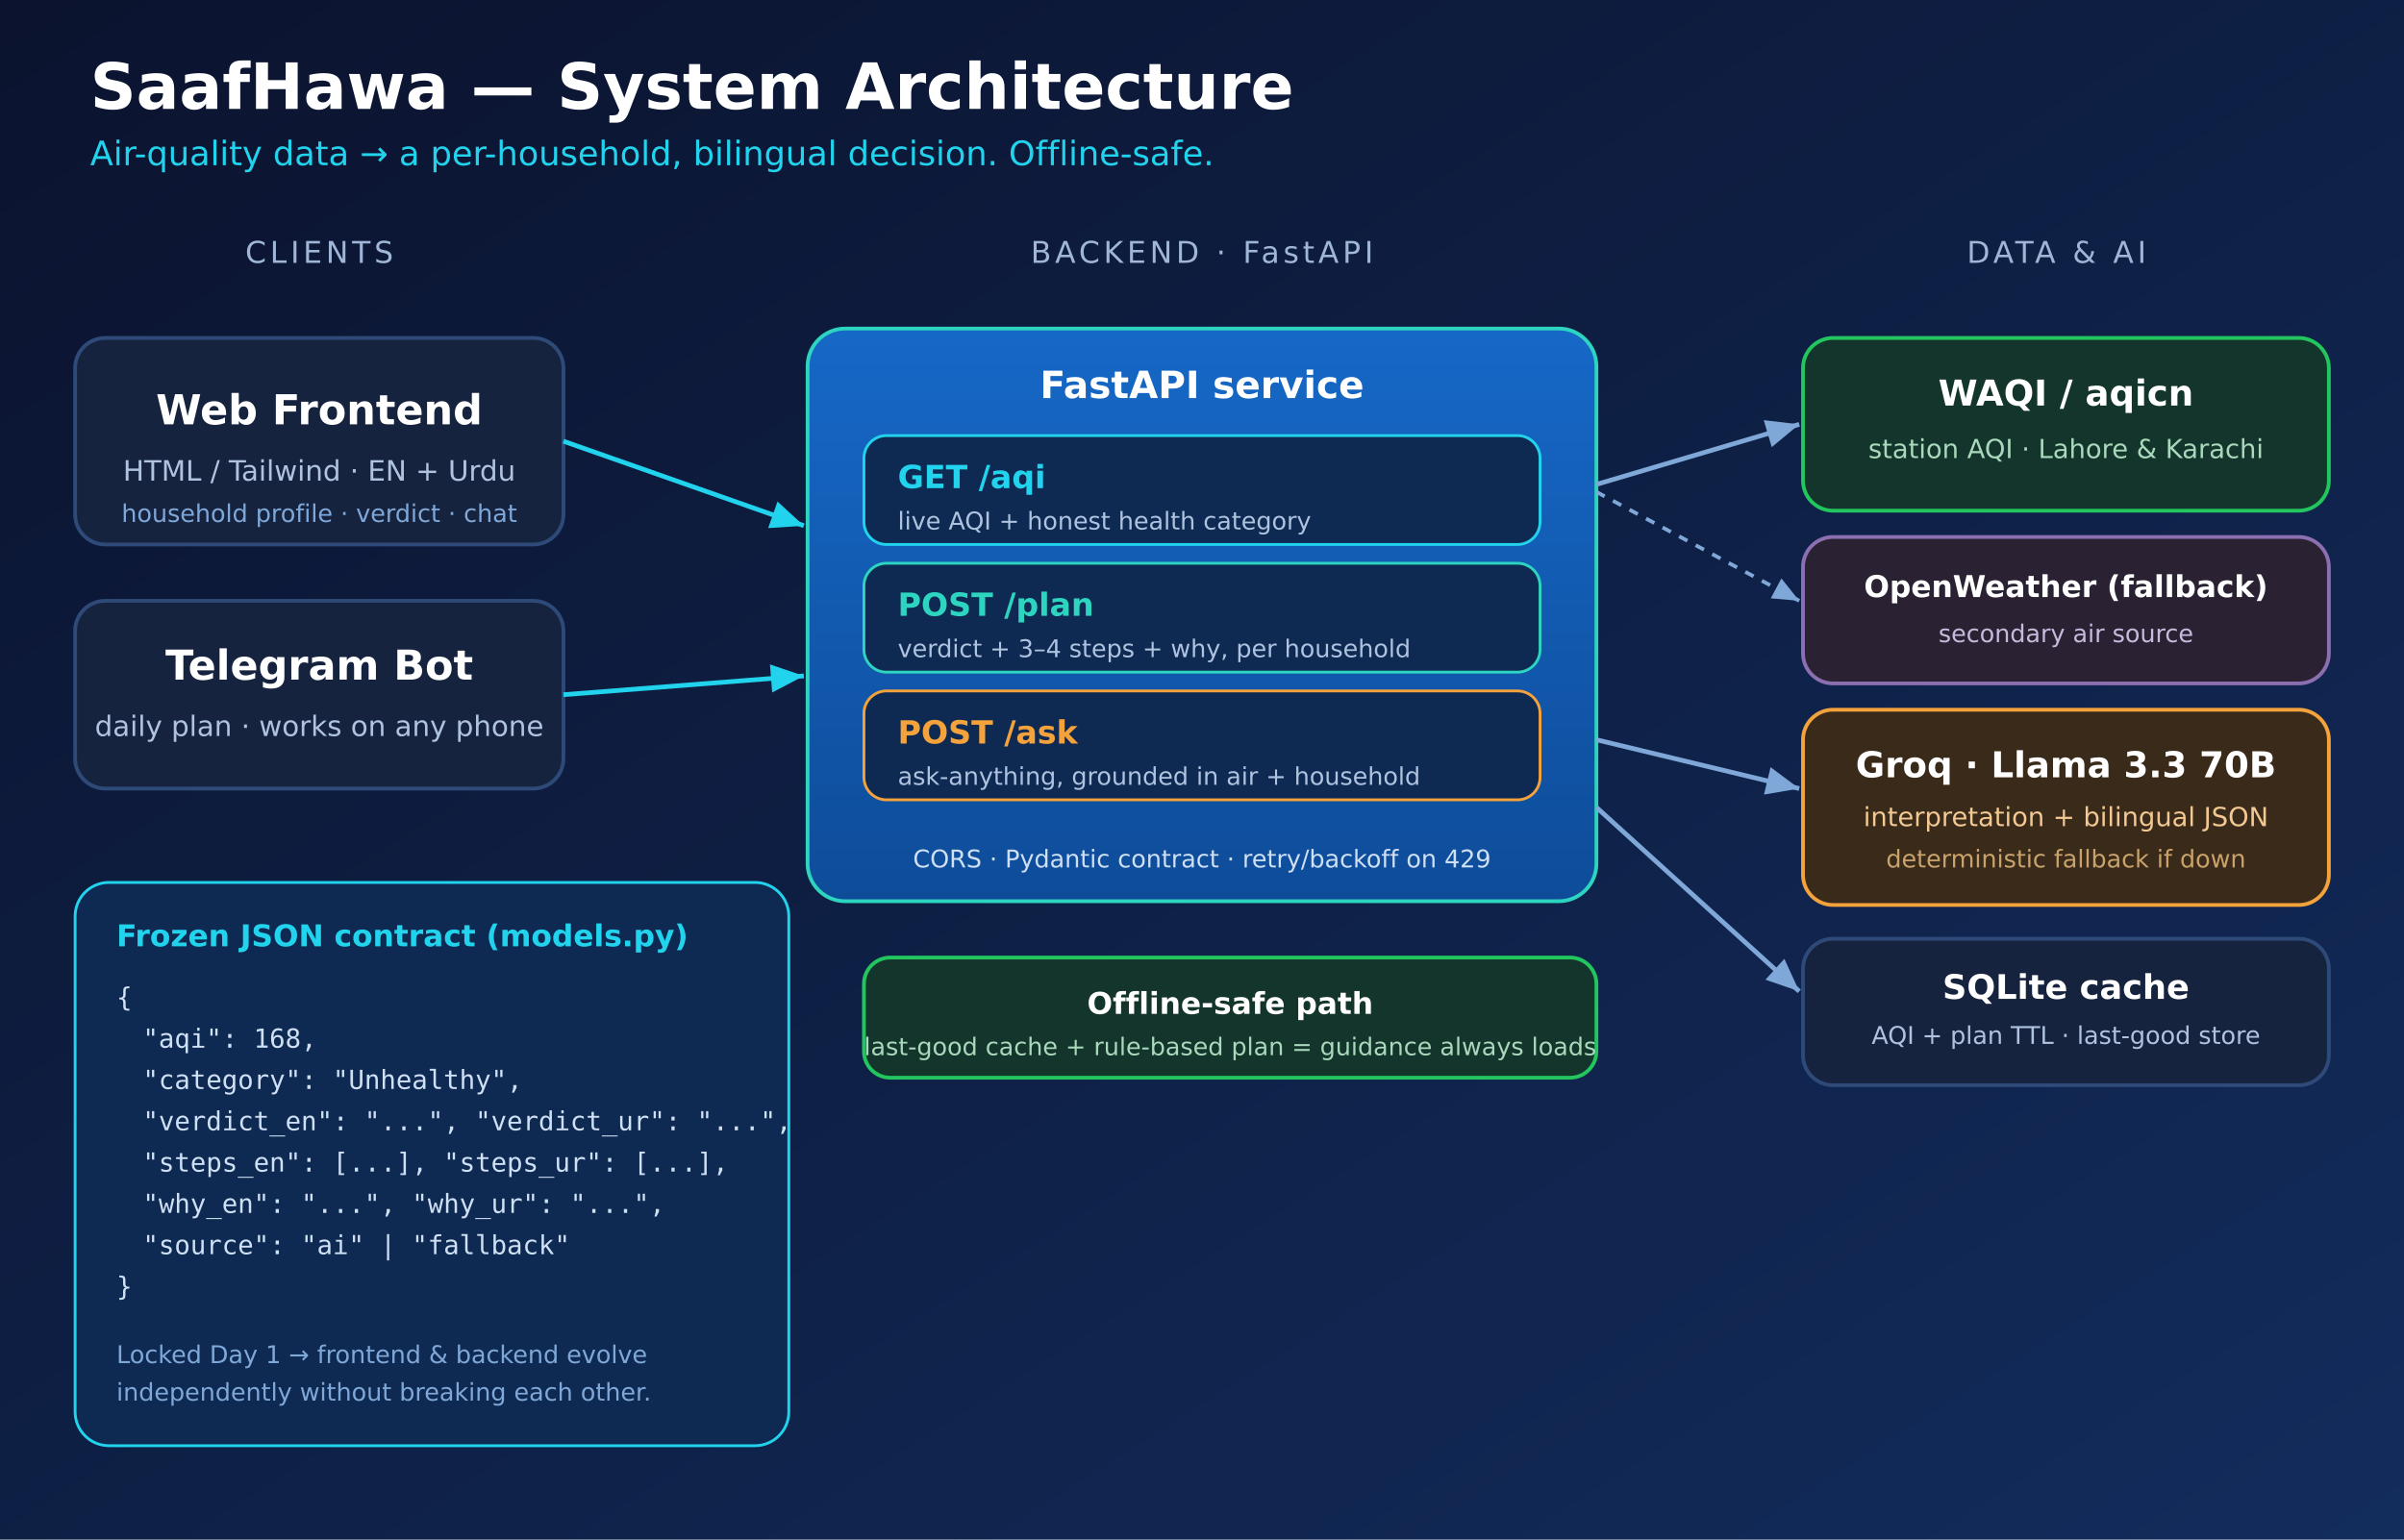
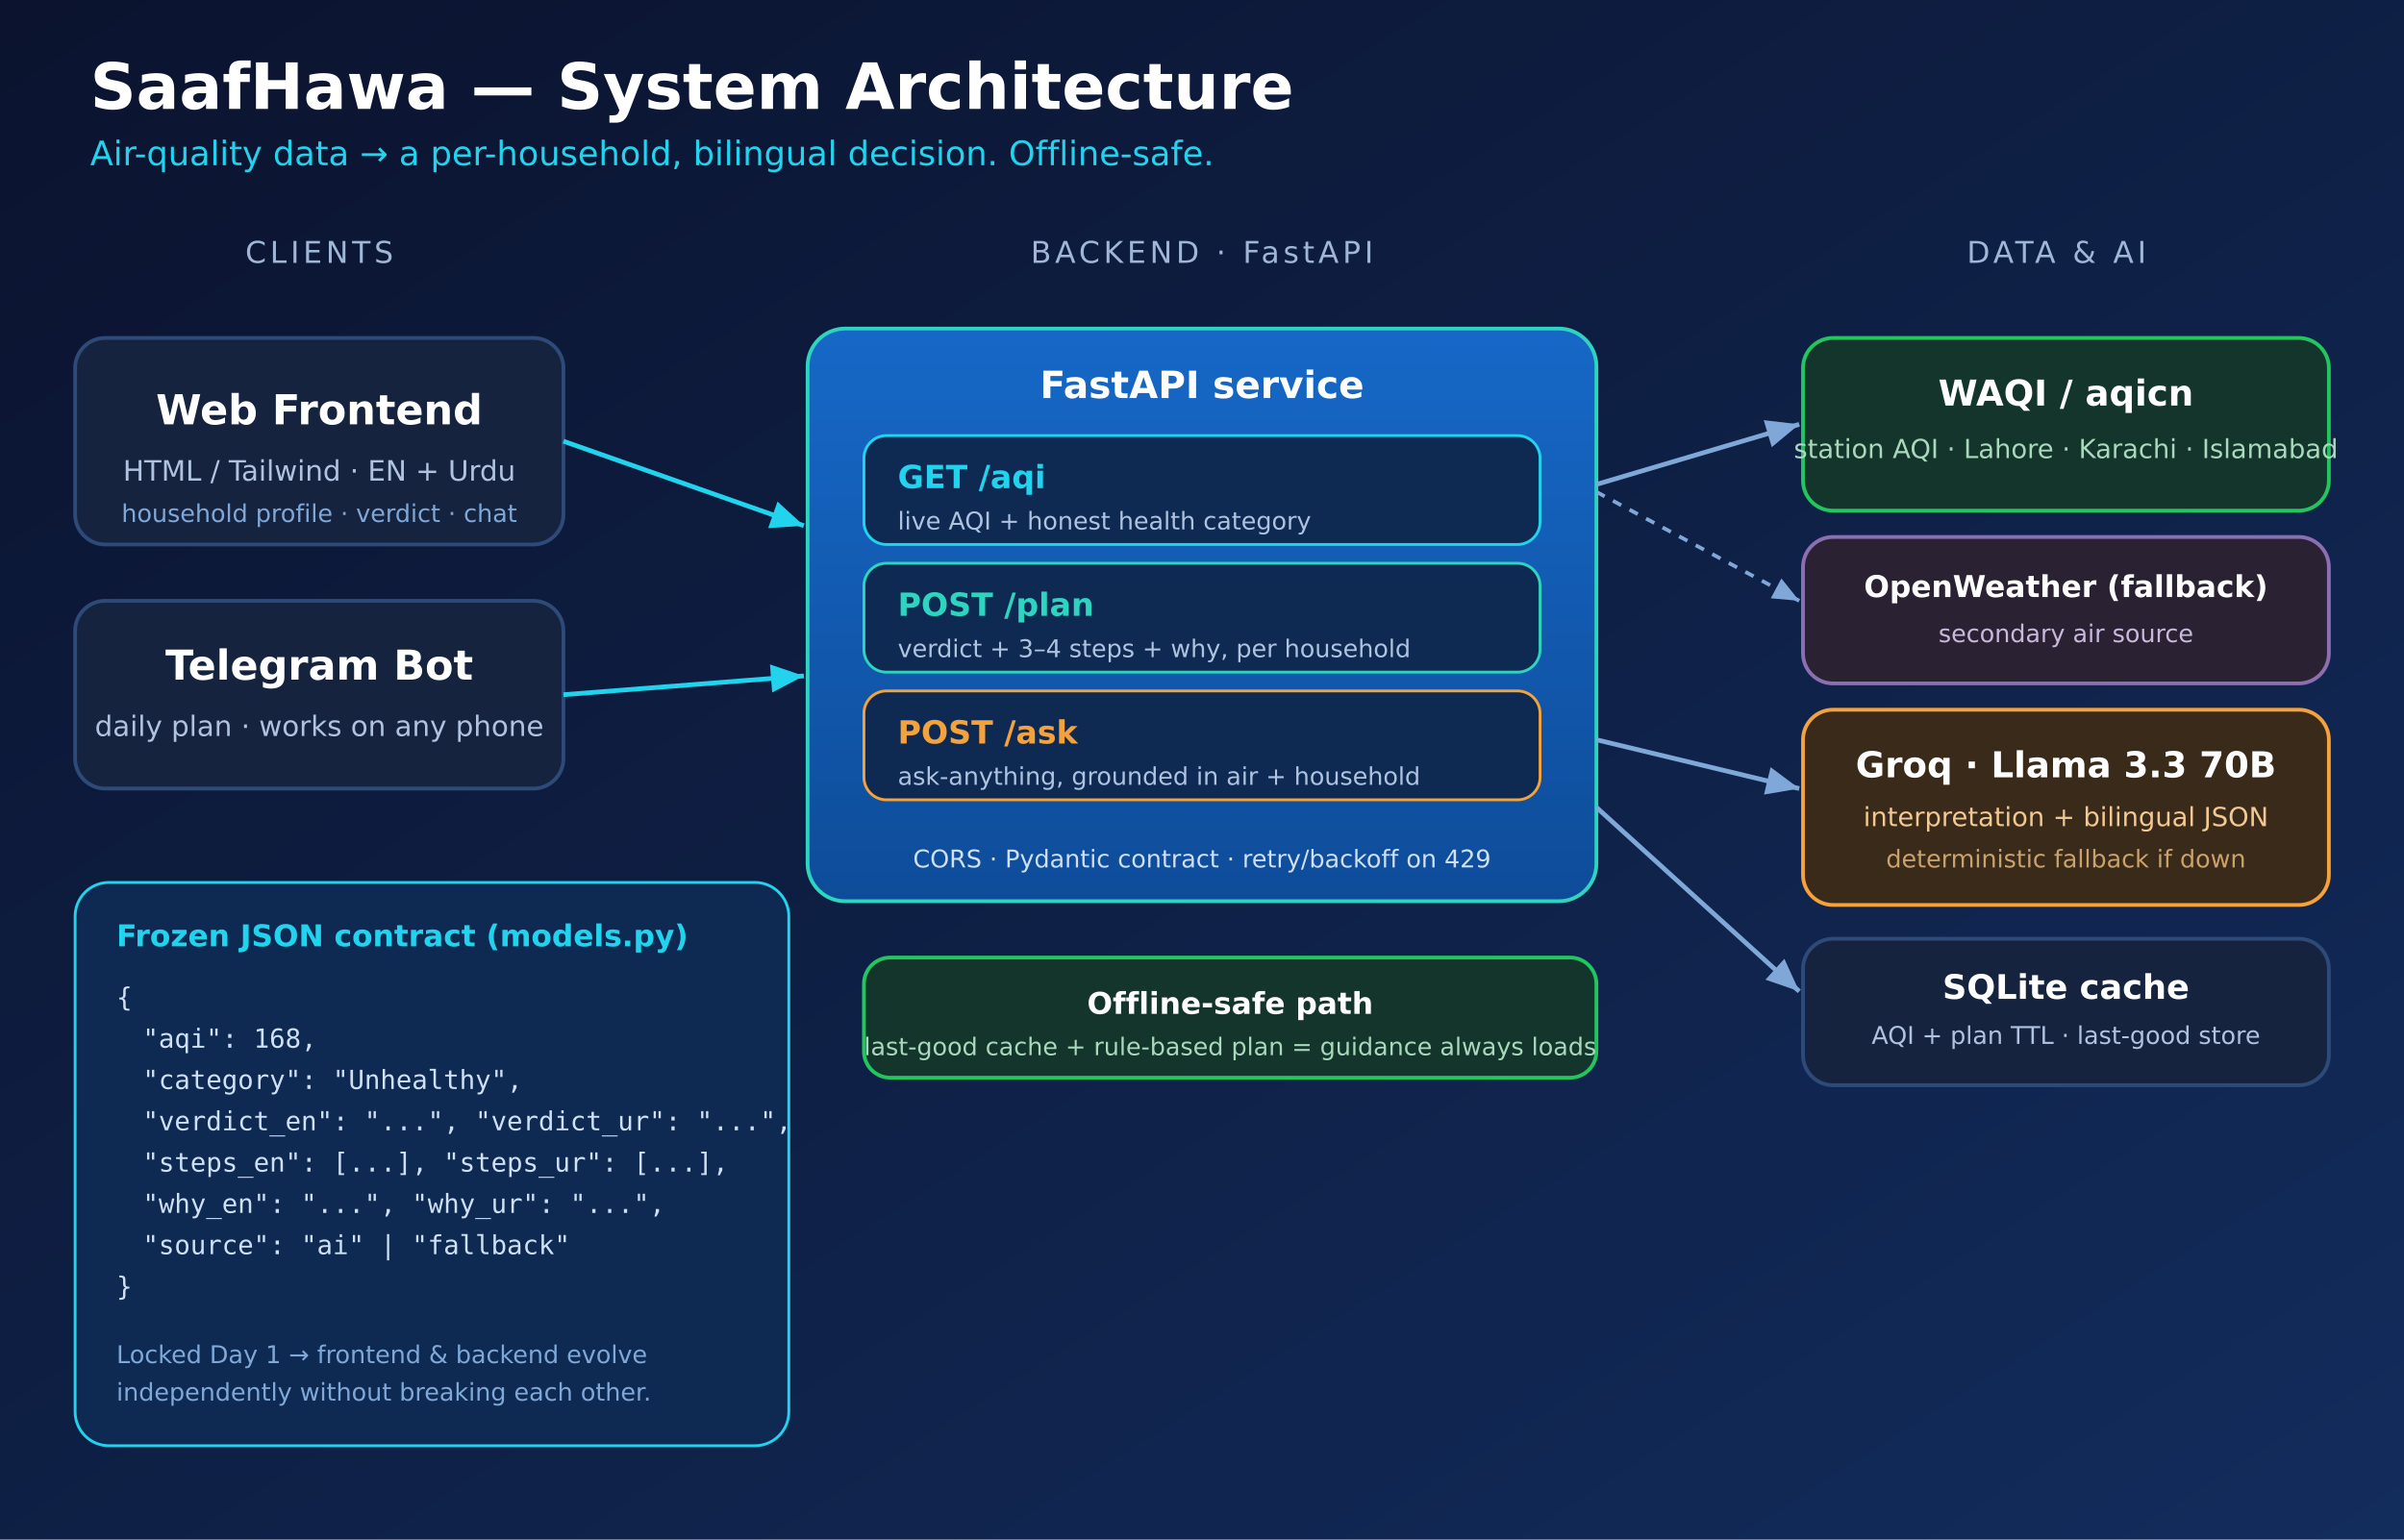
<svg xmlns="http://www.w3.org/2000/svg" width="1280" height="820" viewBox="0 0 1280 820" font-family="DejaVu Sans, Arial, sans-serif">
  <defs>
    <linearGradient id="bg" x1="0" y1="0" x2="1" y2="1">
      <stop offset="0" stop-color="#0B132E" />
      <stop offset="1" stop-color="#122C5C" />
    </linearGradient>
    <linearGradient id="api" x1="0" y1="0" x2="0" y2="1">
      <stop offset="0" stop-color="#1668C7" />
      <stop offset="1" stop-color="#0E4C99" />
    </linearGradient>
    <marker id="arr" markerWidth="10" markerHeight="10" refX="7" refY="3" orient="auto">
      <path d="M0,0 L7,3 L0,6 Z" fill="#22D3EE" />
    </marker>
    <marker id="arrW" markerWidth="10" markerHeight="10" refX="7" refY="3" orient="auto">
      <path d="M0,0 L7,3 L0,6 Z" fill="#7FA8D8" />
    </marker>
  </defs>
  <rect width="1280" height="820" fill="url(#bg)" />
  <text x="48" y="58" fill="#FFFFFF" font-size="34" font-weight="bold">SaafHawa — System Architecture</text>
  <text x="48" y="88" fill="#22D3EE" font-size="18">Air-quality data → a per-household, bilingual decision. Offline-safe.</text>
  <text x="170" y="140" fill="#9FB6D6" font-size="16" text-anchor="middle" letter-spacing="2">CLIENTS</text>
  <text x="640" y="140" fill="#9FB6D6" font-size="16" text-anchor="middle" letter-spacing="2">BACKEND  ·  FastAPI</text>
  <text x="1095" y="140" fill="#9FB6D6" font-size="16" text-anchor="middle" letter-spacing="2">DATA &amp; AI</text>
  <g>
    <rect x="40" y="180" width="260" height="110" rx="16" fill="#16233F" stroke="#2E4A78" stroke-width="2" />
    <text x="170" y="226" fill="#FFFFFF" font-size="22" font-weight="bold" text-anchor="middle">Web Frontend</text>
    <text x="170" y="256" fill="#AFC3E0" font-size="15" text-anchor="middle">HTML / Tailwind · EN + Urdu</text>
    <text x="170" y="278" fill="#7FA8D8" font-size="13" text-anchor="middle">household profile · verdict · chat</text>
    <rect x="40" y="320" width="260" height="100" rx="16" fill="#16233F" stroke="#2E4A78" stroke-width="2" />
    <text x="170" y="362" fill="#FFFFFF" font-size="22" font-weight="bold" text-anchor="middle">Telegram Bot</text>
    <text x="170" y="392" fill="#AFC3E0" font-size="15" text-anchor="middle">daily plan · works on any phone</text>
  </g>
  <rect x="430" y="175" width="420" height="305" rx="20" fill="url(#api)" stroke="#2DD4BF" stroke-width="2" />
  <text x="640" y="212" fill="#FFFFFF" font-size="20" font-weight="bold" text-anchor="middle">FastAPI service</text>
  <g font-size="17" font-weight="bold">
    <rect x="460" y="232" width="360" height="58" rx="12" fill="#0E2A52" stroke="#22D3EE" stroke-width="1.5" />
    <text x="478" y="260" fill="#22D3EE">GET /aqi</text>
    <text x="478" y="282" fill="#AFC3E0" font-size="13" font-weight="normal">live AQI + honest health category</text>
    <rect x="460" y="300" width="360" height="58" rx="12" fill="#0E2A52" stroke="#2DD4BF" stroke-width="1.5" />
    <text x="478" y="328" fill="#2DD4BF">POST /plan</text>
    <text x="478" y="350" fill="#AFC3E0" font-size="13" font-weight="normal">verdict + 3–4 steps + why, per household</text>
    <rect x="460" y="368" width="360" height="58" rx="12" fill="#0E2A52" stroke="#F4A23B" stroke-width="1.5" />
    <text x="478" y="396" fill="#F4A23B">POST /ask</text>
    <text x="478" y="418" fill="#AFC3E0" font-size="13" font-weight="normal">ask-anything, grounded in air + household</text>
  </g>
  <text x="640" y="462" fill="#CFE0F5" font-size="13" text-anchor="middle">CORS · Pydantic contract · retry/backoff on 429</text>
  <g>
    <rect x="960" y="180" width="280" height="92" rx="16" fill="#13352B" stroke="#22C55E" stroke-width="2" />
    <text x="1100" y="216" fill="#FFFFFF" font-size="19" font-weight="bold" text-anchor="middle">WAQI / aqicn</text>
-     <text x="1100" y="244" fill="#A9D8BC" font-size="14" text-anchor="middle">station AQI · Lahore &amp; Karachi</text>
+     <text x="1100" y="244" fill="#A9D8BC" font-size="14" text-anchor="middle">station AQI · Lahore · Karachi · Islamabad</text>
    <rect x="960" y="286" width="280" height="78" rx="16" fill="#2A2233" stroke="#8B6FB0" stroke-width="2" />
    <text x="1100" y="318" fill="#FFFFFF" font-size="16" font-weight="bold" text-anchor="middle">OpenWeather (fallback)</text>
    <text x="1100" y="342" fill="#C9B9DD" font-size="13" text-anchor="middle">secondary air source</text>
    <rect x="960" y="378" width="280" height="104" rx="16" fill="#3A2A1A" stroke="#F4A23B" stroke-width="2" />
    <text x="1100" y="414" fill="#FFFFFF" font-size="19" font-weight="bold" text-anchor="middle">Groq · Llama 3.3 70B</text>
    <text x="1100" y="440" fill="#F2C893" font-size="14" text-anchor="middle">interpretation + bilingual JSON</text>
    <text x="1100" y="462" fill="#C9A36B" font-size="13" text-anchor="middle">deterministic fallback if down</text>
    <rect x="960" y="500" width="280" height="78" rx="16" fill="#16233F" stroke="#2E4A78" stroke-width="2" />
    <text x="1100" y="532" fill="#FFFFFF" font-size="18" font-weight="bold" text-anchor="middle">SQLite cache</text>
    <text x="1100" y="556" fill="#AFC3E0" font-size="13" text-anchor="middle">AQI + plan TTL · last-good store</text>
  </g>
  <line x1="300" y1="235" x2="428" y2="280" stroke="#22D3EE" stroke-width="2.5" marker-end="url(#arr)" />
  <line x1="300" y1="370" x2="428" y2="360" stroke="#22D3EE" stroke-width="2.5" marker-end="url(#arr)" />
  <line x1="850" y1="258" x2="958" y2="226" stroke="#7FA8D8" stroke-width="2.5" marker-end="url(#arrW)" />
  <line x1="850" y1="262" x2="958" y2="320" stroke="#7FA8D8" stroke-width="2" stroke-dasharray="5 5" marker-end="url(#arrW)" />
  <line x1="850" y1="394" x2="958" y2="420" stroke="#7FA8D8" stroke-width="2.5" marker-end="url(#arrW)" />
  <line x1="850" y1="430" x2="958" y2="528" stroke="#7FA8D8" stroke-width="2.5" marker-end="url(#arrW)" />
  <rect x="40" y="470" width="380" height="300" rx="18" fill="#0E2A52" stroke="#22D3EE" stroke-width="1.5" />
  <text x="62" y="504" fill="#22D3EE" font-size="16" font-weight="bold">Frozen JSON contract  (models.py)</text>
  <text x="62" y="500" fill="#22D3EE" font-size="16" />
  <g font-family="DejaVu Sans Mono, monospace" font-size="14" fill="#CFE0F5">
    <text x="62" y="536">{</text>
    <text x="76" y="558">"aqi": 168,</text>
    <text x="76" y="580">"category": "Unhealthy",</text>
    <text x="76" y="602">"verdict_en": "...",  "verdict_ur": "...",</text>
    <text x="76" y="624">"steps_en": [...],     "steps_ur": [...],</text>
    <text x="76" y="646">"why_en": "...",       "why_ur": "...",</text>
    <text x="76" y="668">"source": "ai" | "fallback"</text>
    <text x="62" y="690">}</text>
  </g>
  <text x="62" y="726" fill="#7FA8D8" font-size="13">Locked Day 1 → frontend &amp; backend evolve</text>
  <text x="62" y="746" fill="#7FA8D8" font-size="13">independently without breaking each other.</text>
  <rect x="460" y="510" width="390" height="64" rx="14" fill="#13352B" stroke="#22C55E" stroke-width="2" />
  <text x="655" y="540" fill="#FFFFFF" font-size="16" font-weight="bold" text-anchor="middle">Offline-safe path</text>
  <text x="655" y="562" fill="#A9D8BC" font-size="13" text-anchor="middle">last-good cache + rule-based plan = guidance always loads</text>
</svg>
